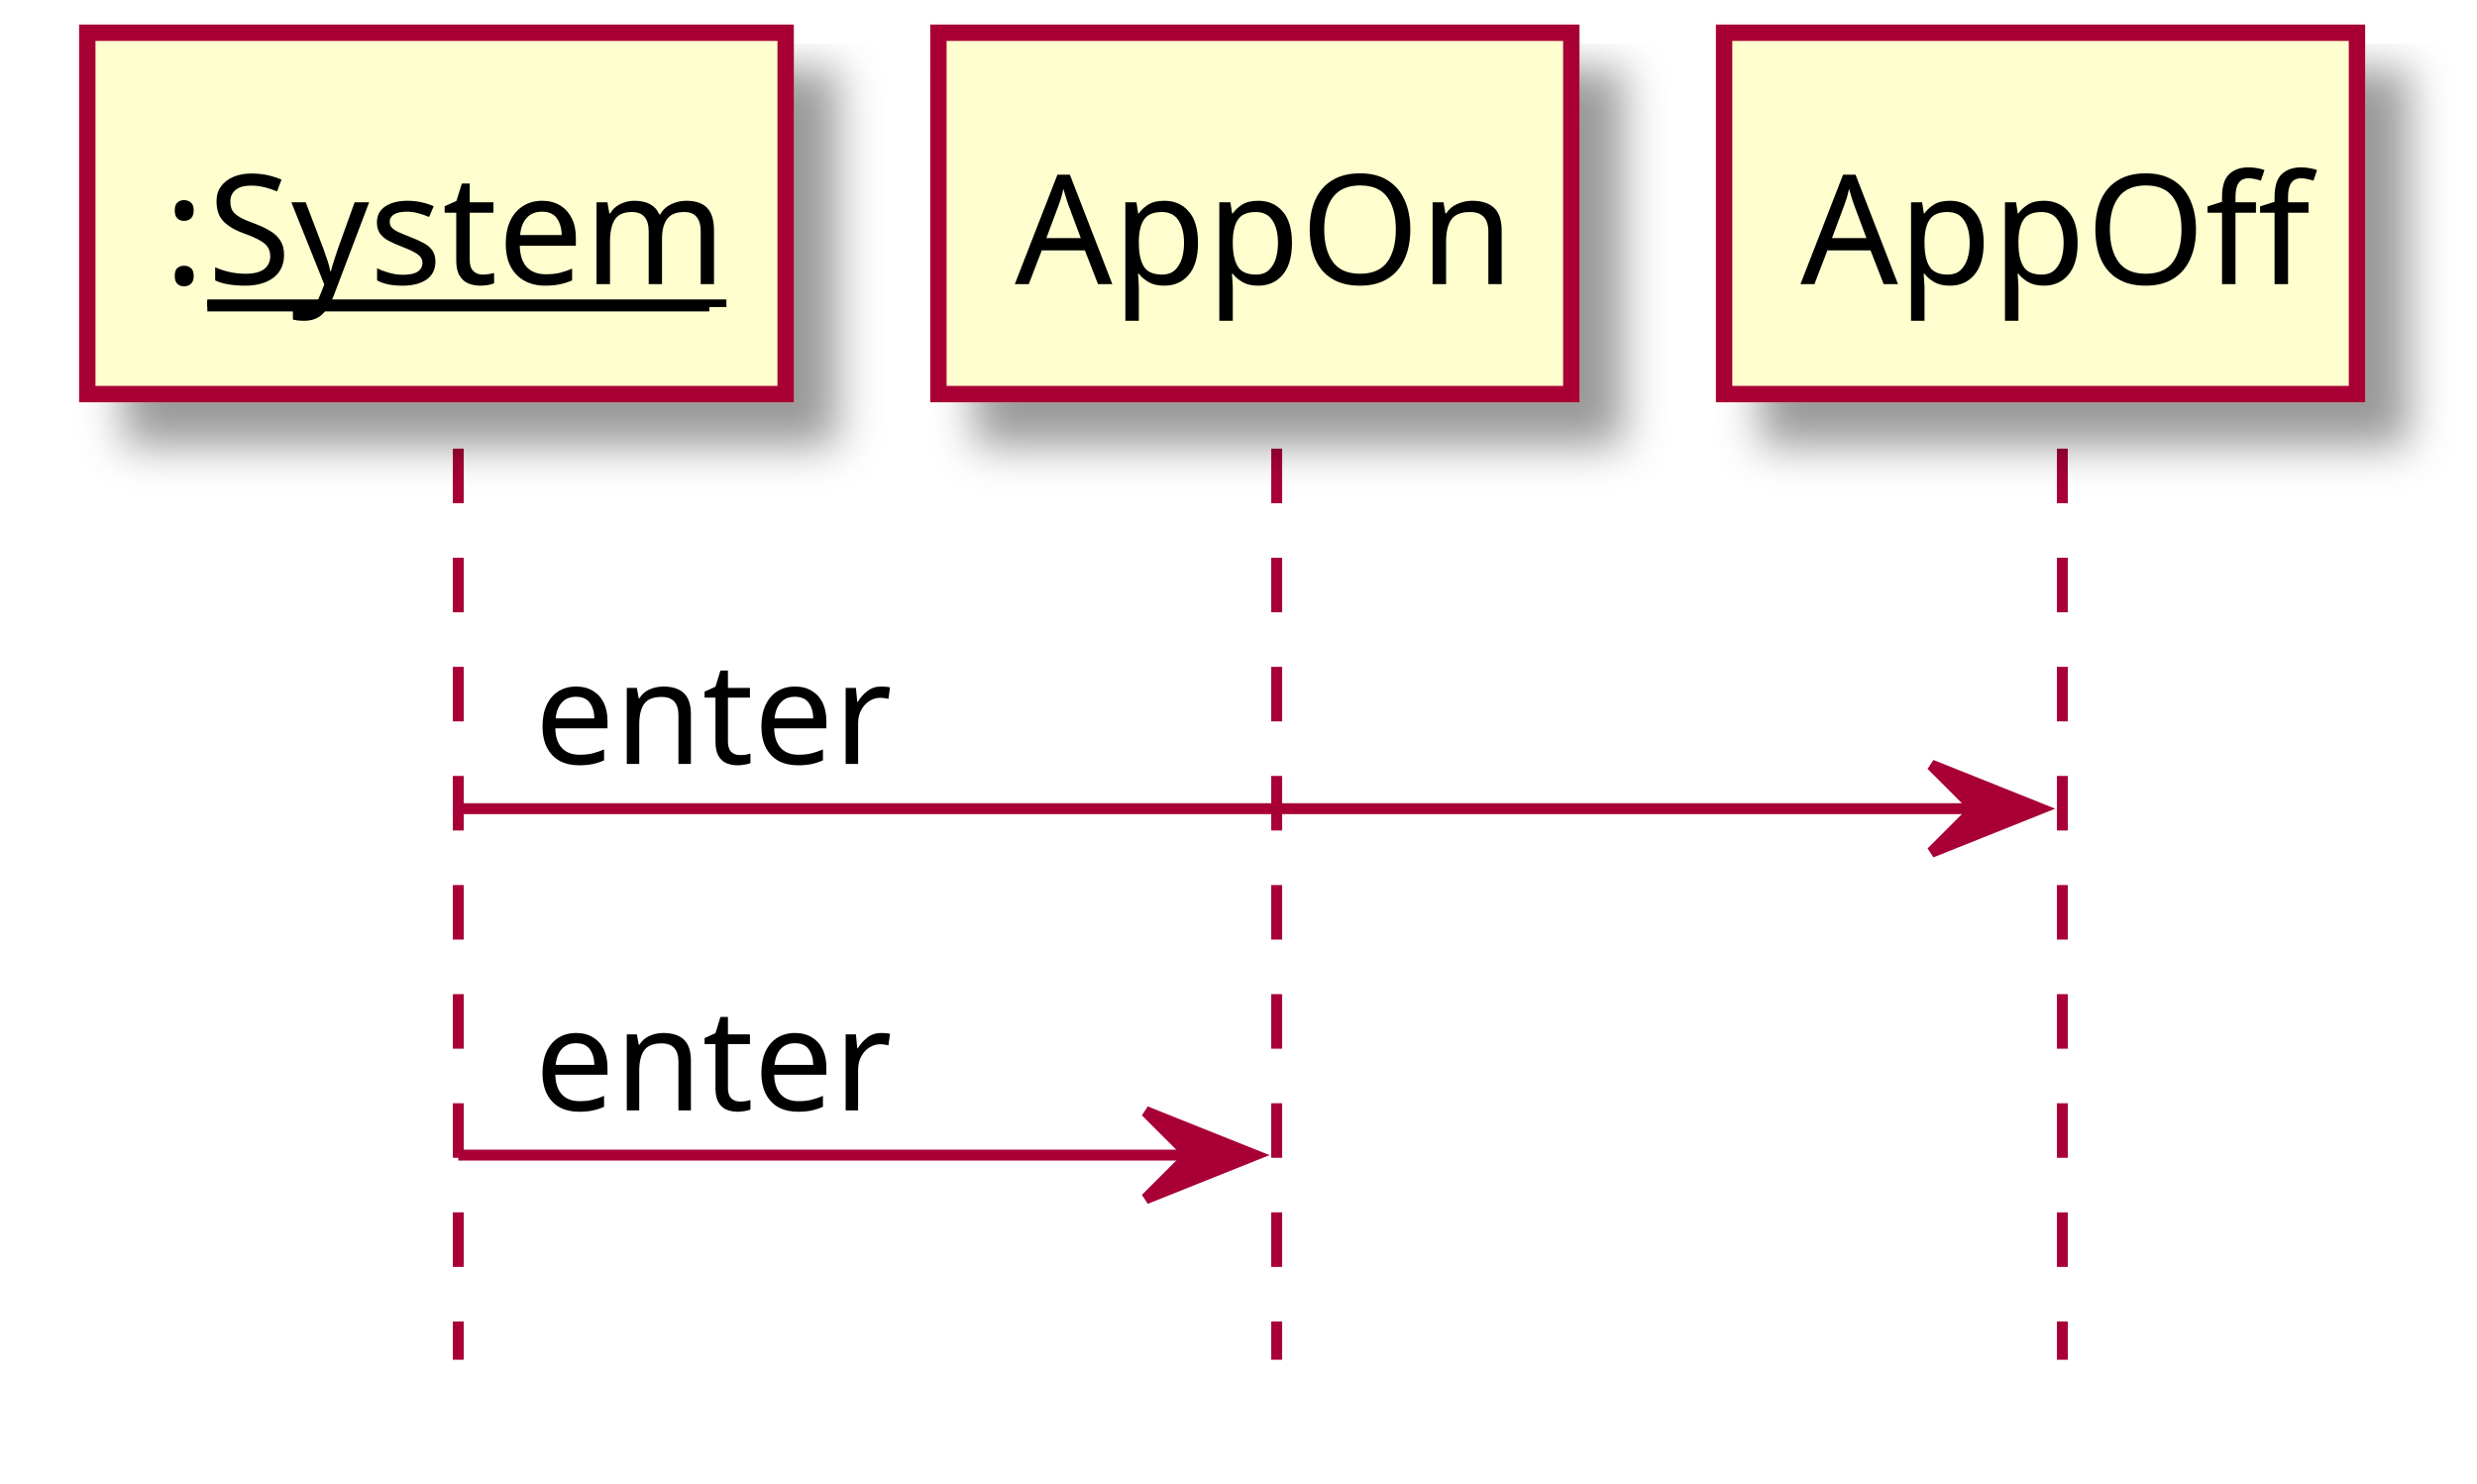
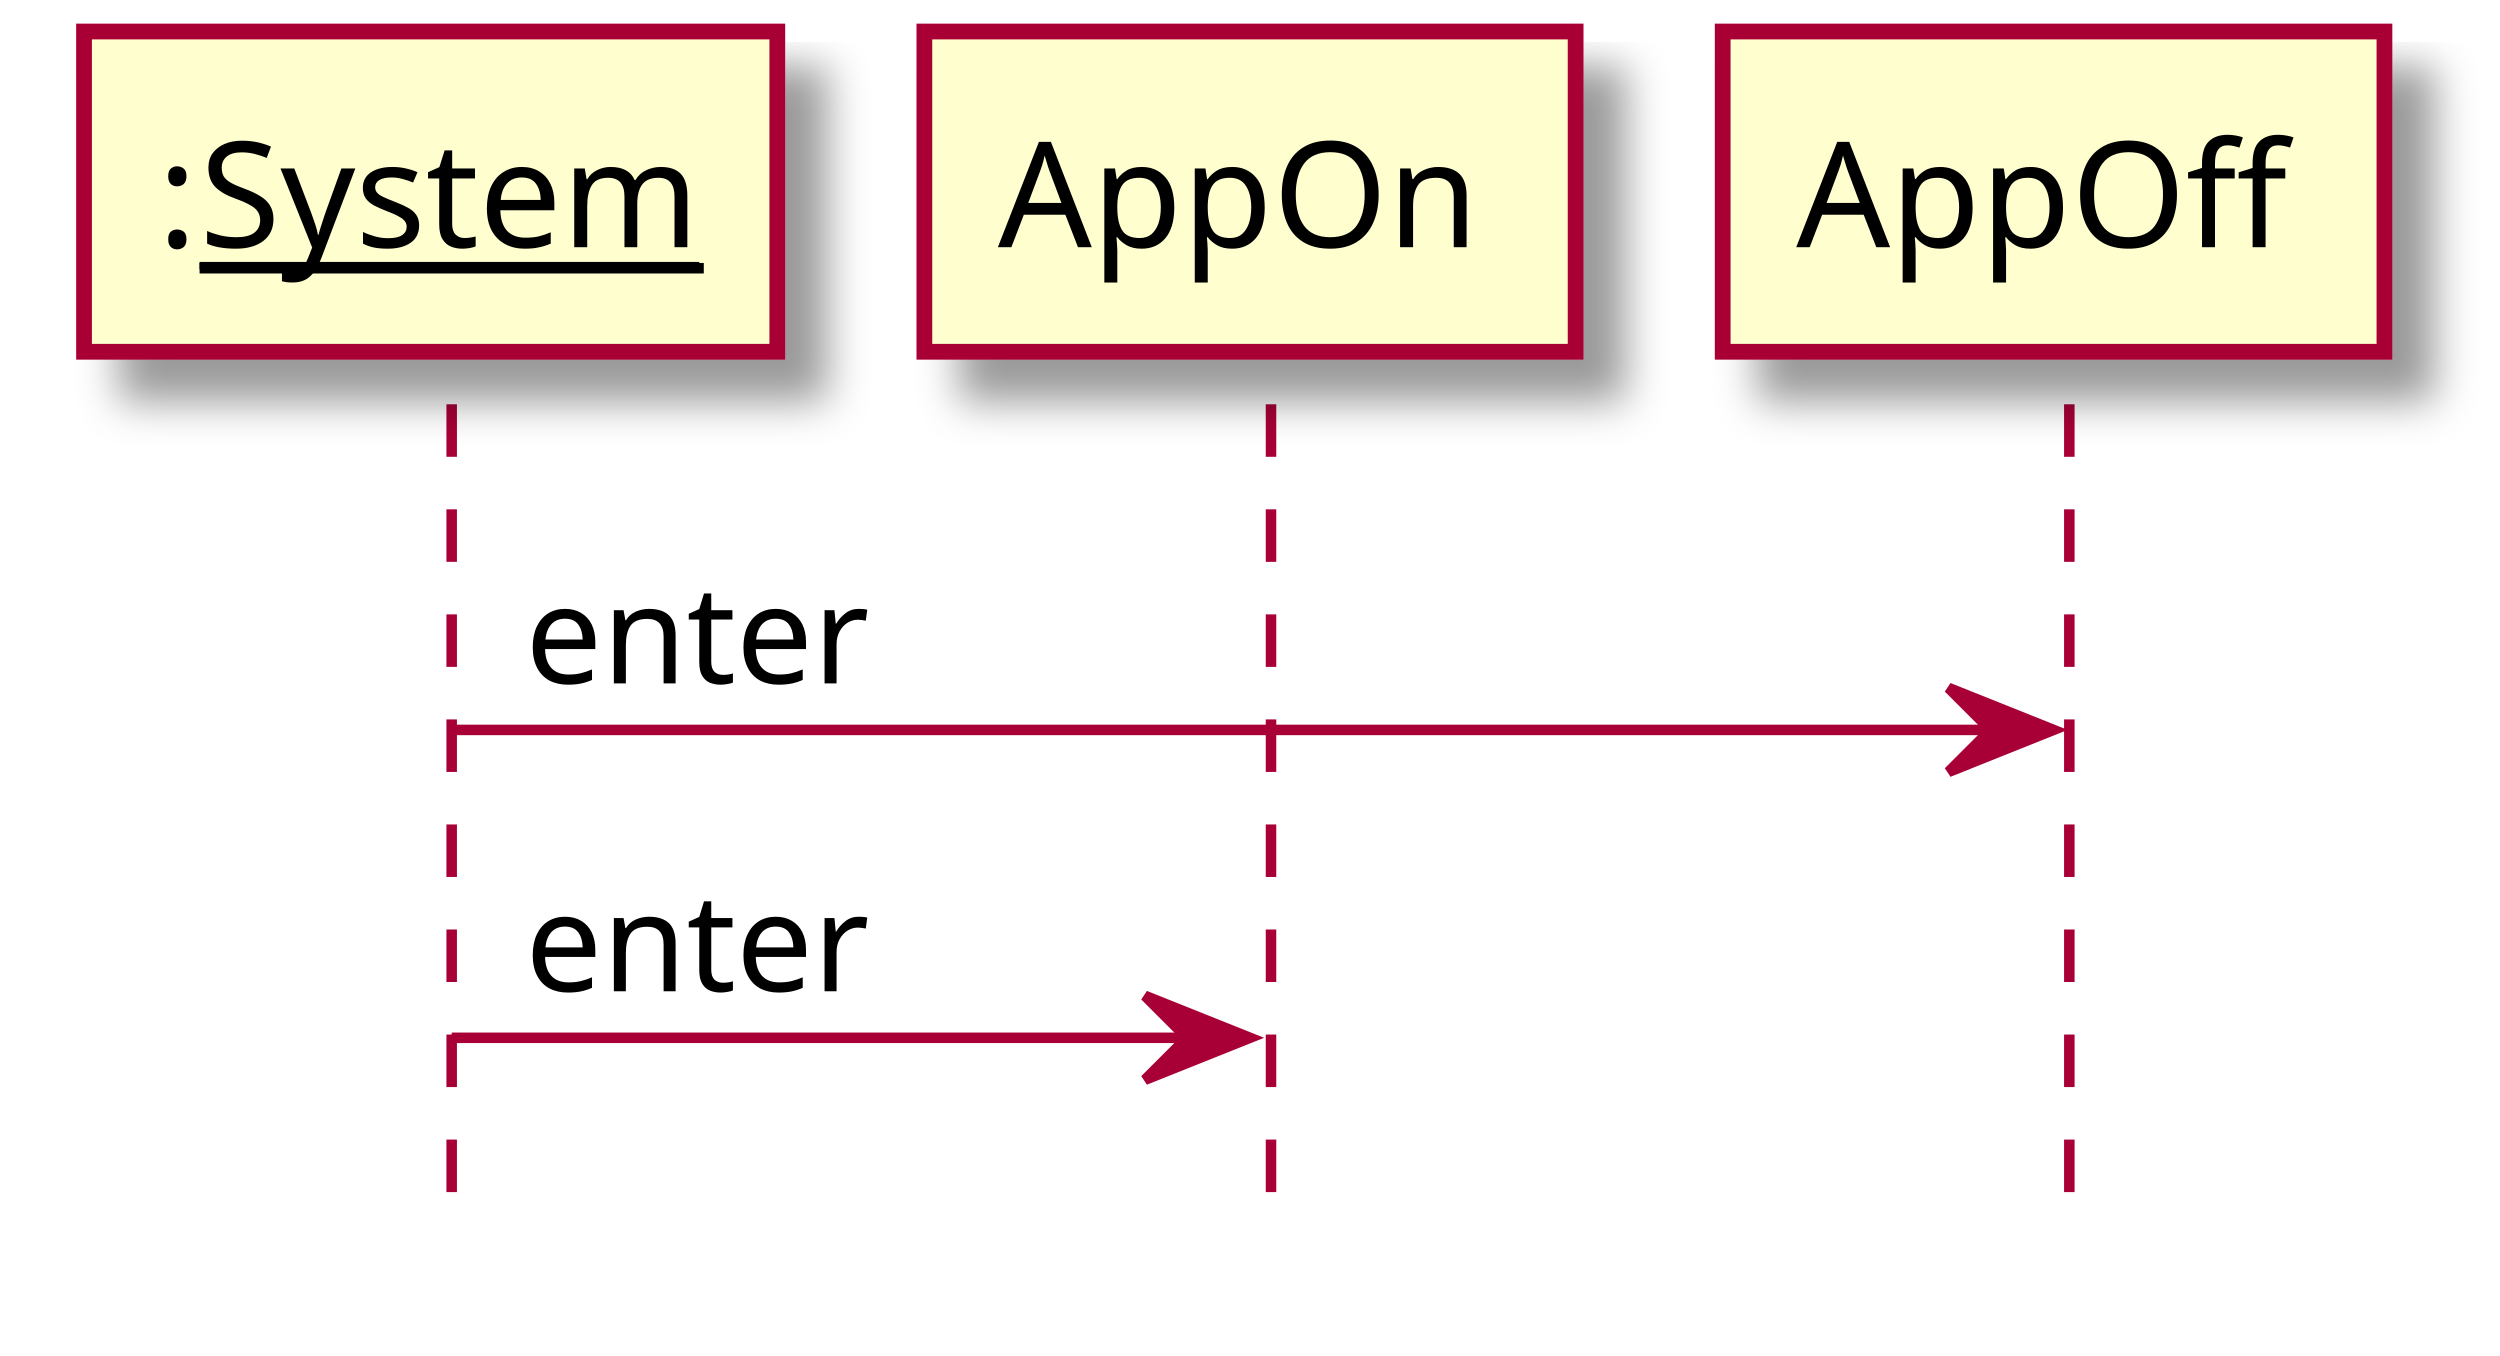
- <svg xmlns="http://www.w3.org/2000/svg" contentScriptType="application/ecmascript" contentStyleType="text/css" height="136px" preserveAspectRatio="none" style="width:227px;height:136px;" version="1.1" viewBox="0 0 227 136" width="227px" zoomAndPan="magnify">
+ <svg xmlns="http://www.w3.org/2000/svg" contentScriptType="application/ecmascript" contentStyleType="text/css" height="129px" preserveAspectRatio="none" style="width:238px;height:129px;" version="1.1" viewBox="0 0 238 129" width="238px" zoomAndPan="magnify">
  <defs>
-     <filter height="300%" id="fk9z6qgzo78p5" width="300%" x="-1" y="-1">
+     <filter height="300%" id="f1hphbbkb4116i" width="300%" x="-1" y="-1">
      <feGaussianBlur result="blurOut" stdDeviation="2.0" />
      <feColorMatrix in="blurOut" result="blurOut2" type="matrix" values="0 0 0 0 0 0 0 0 0 0 0 0 0 0 0 0 0 0 .4 0" />
      <feOffset dx="4.0" dy="4.0" in="blurOut2" result="blurOut3" />
      <feBlend in="SourceGraphic" in2="blurOut3" mode="normal" />
    </filter>
  </defs>
  <g>
-     <line style="stroke: #A80036; stroke-width: 1.0; stroke-dasharray: 5.0,5.0;" x1="42" x2="42" y1="41.12" y2="124.629" />
-     <line style="stroke: #A80036; stroke-width: 1.0; stroke-dasharray: 5.0,5.0;" x1="117" x2="117" y1="41.12" y2="124.629" />
-     <line style="stroke: #A80036; stroke-width: 1.0; stroke-dasharray: 5.0,5.0;" x1="189" x2="189" y1="41.12" y2="124.629" />
-     <rect fill="#FEFECE" filter="url(#fk9z6qgzo78p5)" height="33.12" style="stroke: #A80036; stroke-width: 1.5;" width="64" x="8" y="3" />
-     <text fill="#000000" font-family="sans-serif" font-size="14" lengthAdjust="spacingAndGlyphs" textLength="4" x="15" y="26.044">:</text>
-     <text fill="#000000" font-family="sans-serif" font-size="14" lengthAdjust="spacingAndGlyphs" text-decoration="underline" textLength="46" x="19" y="26.044">System</text>
-     <line style="stroke: #000000; stroke-width: 1.0;" x1="19" x2="65" y1="28.044" y2="28.044" />
-     <rect fill="#FEFECE" filter="url(#fk9z6qgzo78p5)" height="33.12" style="stroke: #A80036; stroke-width: 1.5;" width="58" x="86" y="3" />
-     <text fill="#000000" font-family="sans-serif" font-size="14" lengthAdjust="spacingAndGlyphs" textLength="44" x="93" y="26.044">AppOn</text>
-     <rect fill="#FEFECE" filter="url(#fk9z6qgzo78p5)" height="33.12" style="stroke: #A80036; stroke-width: 1.5;" width="58" x="158" y="3" />
-     <text fill="#000000" font-family="sans-serif" font-size="14" lengthAdjust="spacingAndGlyphs" textLength="44" x="165" y="26.044">AppOff</text>
-     <polygon fill="#A80036" points="177,70.12,187,74.12,177,78.12,181,74.12" style="stroke: #A80036; stroke-width: 1.0;" />
-     <line style="stroke: #A80036; stroke-width: 1.0;" x1="42" x2="183" y1="74.12" y2="74.12" />
-     <text fill="#000000" font-family="sans-serif" font-size="13" lengthAdjust="spacingAndGlyphs" textLength="29" x="49" y="70.018">enter</text>
-     <polygon fill="#A80036" points="105,101.874,115,105.874,105,109.874,109,105.874" style="stroke: #A80036; stroke-width: 1.0;" />
-     <line style="stroke: #A80036; stroke-width: 1.0;" x1="42" x2="111" y1="105.874" y2="105.874" />
-     <text fill="#000000" font-family="sans-serif" font-size="13" lengthAdjust="spacingAndGlyphs" textLength="29" x="49" y="101.772">enter</text>
+     <line style="stroke: #A80036; stroke-width: 1.0; stroke-dasharray: 5.0,5.0;" x1="43" x2="43" y1="38.488" y2="117.109" />
+     <line style="stroke: #A80036; stroke-width: 1.0; stroke-dasharray: 5.0,5.0;" x1="121" x2="121" y1="38.488" y2="117.109" />
+     <line style="stroke: #A80036; stroke-width: 1.0; stroke-dasharray: 5.0,5.0;" x1="197" x2="197" y1="38.488" y2="117.109" />
+     <rect fill="#FEFECE" filter="url(#f1hphbbkb4116i)" height="30.488" style="stroke: #A80036; stroke-width: 1.5;" width="66" x="8" y="3" />
+     <text fill="#000000" font-family="sans-serif" font-size="14" lengthAdjust="spacingAndGlyphs" textLength="4" x="15" y="23.535">:</text>
+     <text fill="#000000" font-family="sans-serif" font-size="14" lengthAdjust="spacingAndGlyphs" text-decoration="underline" textLength="48" x="19" y="23.535">System</text>
+     <line style="stroke: #000000; stroke-width: 1.0;" x1="19" x2="67" y1="25.535" y2="25.535" />
+     <rect fill="#FEFECE" filter="url(#f1hphbbkb4116i)" height="30.488" style="stroke: #A80036; stroke-width: 1.5;" width="62" x="88" y="3" />
+     <text fill="#000000" font-family="sans-serif" font-size="14" lengthAdjust="spacingAndGlyphs" textLength="48" x="95" y="23.535">AppOn</text>
+     <rect fill="#FEFECE" filter="url(#f1hphbbkb4116i)" height="30.488" style="stroke: #A80036; stroke-width: 1.5;" width="63" x="164" y="3" />
+     <text fill="#000000" font-family="sans-serif" font-size="14" lengthAdjust="spacingAndGlyphs" textLength="49" x="171" y="23.535">AppOff</text>
+     <polygon fill="#A80036" points="185.5,65.488,195.5,69.488,185.5,73.488,189.5,69.488" style="stroke: #A80036; stroke-width: 1.0;" />
+     <line style="stroke: #A80036; stroke-width: 1.0;" x1="43" x2="191.5" y1="69.488" y2="69.488" />
+     <text fill="#000000" font-family="sans-serif" font-size="13" lengthAdjust="spacingAndGlyphs" textLength="32" x="50" y="65.057">enter</text>
+     <polygon fill="#A80036" points="109,94.799,119,98.799,109,102.799,113,98.799" style="stroke: #A80036; stroke-width: 1.0;" />
+     <line style="stroke: #A80036; stroke-width: 1.0;" x1="43" x2="115" y1="98.799" y2="98.799" />
+     <text fill="#000000" font-family="sans-serif" font-size="13" lengthAdjust="spacingAndGlyphs" textLength="32" x="50" y="94.367">enter</text>
  </g>
</svg>
